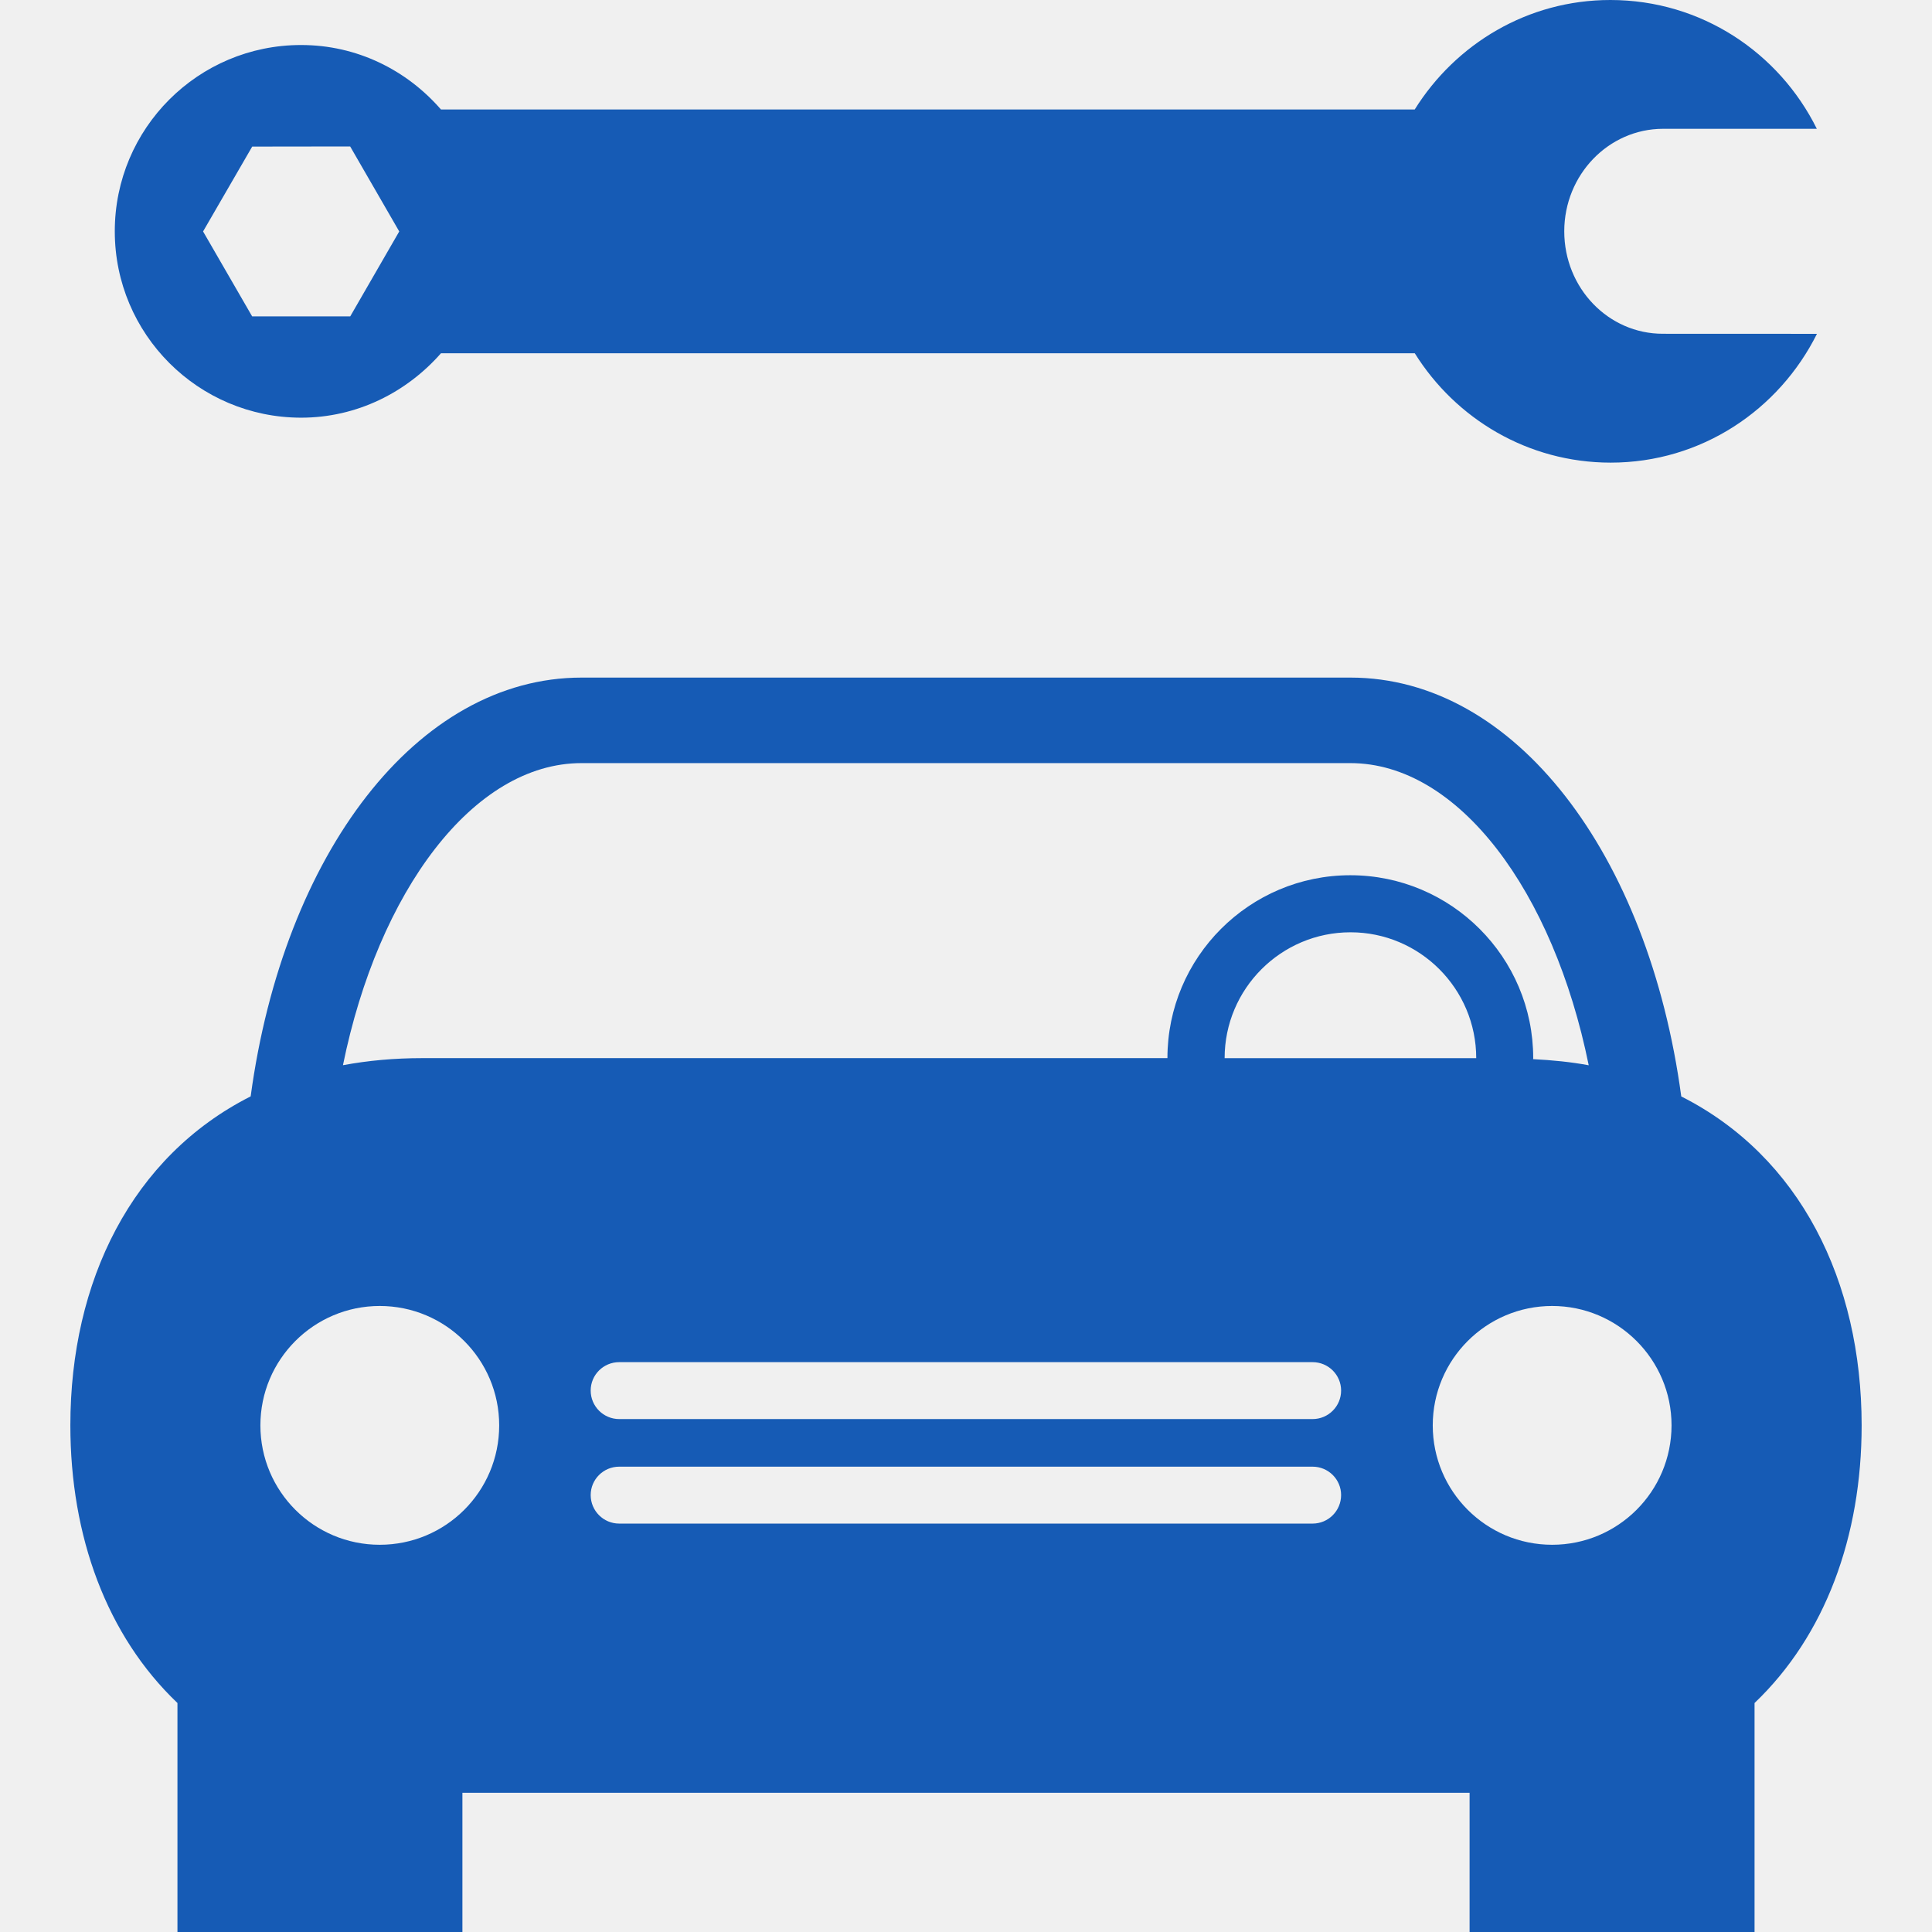
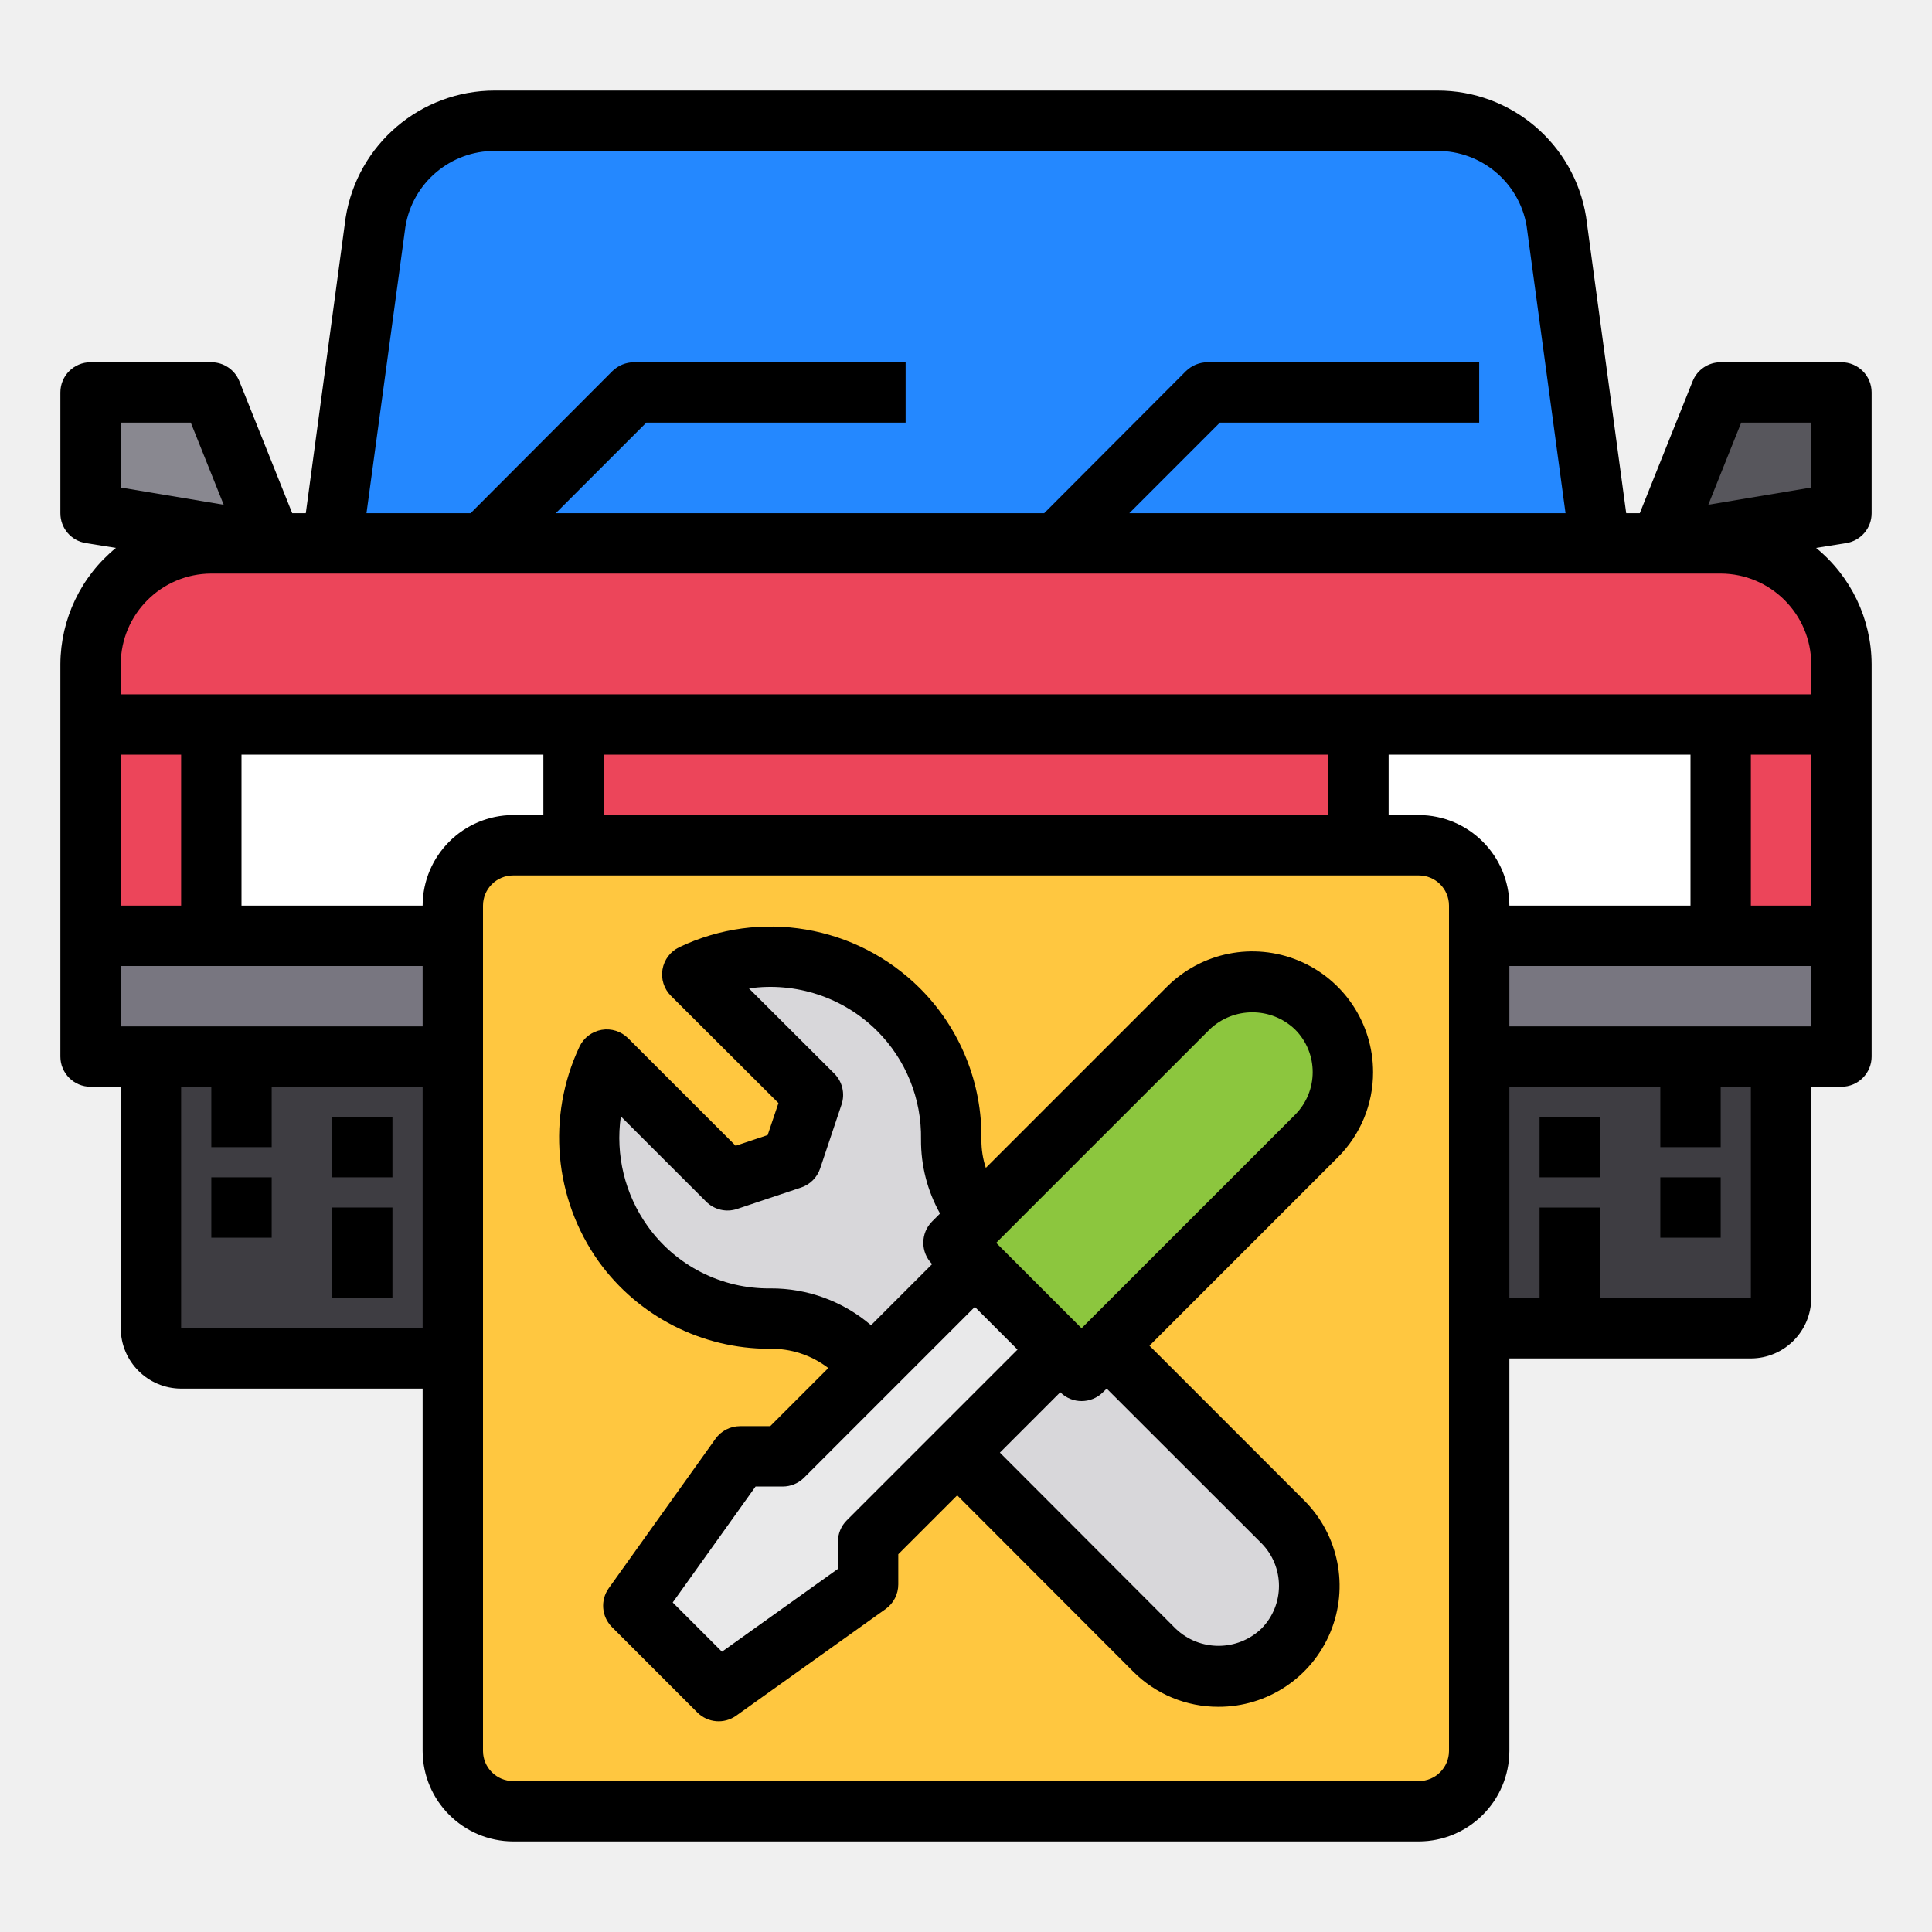
- <svg viewBox="0 0 179.012 179.012">
-   <path d="M155.78 101.592c-3.031-22.447-15.406-38.809-30.652-38.809H53.89c-15.257 0-27.627 16.355-30.664 38.803-11.003 5.567-16.707 17.107-16.707 30.479 0 10.293 3.371 19.488 9.923 25.729v21.218h26.403v-12.9h93.322v12.9h26.403v-21.218c6.546-6.241 9.923-15.436 9.923-25.729-.006-13.366-5.71-24.912-16.713-30.473zM53.884 70.707h71.232c10.036 0 18.82 11.898 22.089 27.997-1.635-.304-3.371-.477-5.155-.567 0-.036.012-.066.012-.095 0-9.344-7.596-16.946-16.946-16.946s-16.946 7.602-16.946 16.946H39.134c-2.608 0-5.054.227-7.357.656 3.275-16.099 12.065-27.991 22.107-27.991zm82.898 27.341h-23.313c0-6.438 5.233-11.665 11.665-11.665 6.415-.001 11.648 5.226 11.648 11.665zM35.184 143.133c-6.098 0-11.057-4.947-11.057-11.063 0-6.104 4.958-11.063 11.057-11.063 6.11 0 11.069 4.953 11.069 11.063-.001 6.129-4.953 11.063-11.069 11.063zm86.436-1.963H57.374c-1.462 0-2.643-1.187-2.643-2.643 0-1.45 1.181-2.631 2.643-2.631h64.245c1.462 0 2.643 1.181 2.643 2.631.001 1.456-1.18 2.643-2.642 2.643zm0-9.684H57.374c-1.462 0-2.643-1.187-2.643-2.643 0-1.456 1.181-2.631 2.643-2.631h64.245c1.462 0 2.643 1.181 2.643 2.631.001 1.456-1.18 2.643-2.642 2.643zm22.196 11.647c-6.104 0-11.063-4.947-11.063-11.063 0-6.104 4.958-11.063 11.063-11.063 6.098 0 11.063 4.953 11.063 11.063-.006 6.129-4.964 11.063-11.063 11.063zM131.089 32.734c3.789 6.062 10.466 10.126 18.145 10.132 8.407 0 15.603-4.887 19.118-11.934l-14.267-.006c-5.054.012-9.147-4.236-9.147-9.499.006-5.233 4.099-9.481 9.141-9.493h14.261C164.85 4.887 157.642.006 149.222 0c-7.667-.006-14.344 4.069-18.139 10.144H40.858c-3.162-3.64-7.763-5.973-12.954-5.973-9.541-.006-17.274 7.721-17.268 17.268 0 9.523 7.727 17.25 17.256 17.262 5.191 0 9.792-2.357 12.966-5.967h90.231zM23.363 29.315l-4.547-7.87 4.553-7.864 9.076-.012 4.547 7.876-4.541 7.87h-9.088z" fill="#165bb5" />
+ <svg viewBox="0 0 64 64" data-name="Repair Service">
+   <path d="m53 18h-42l1.443-10.658a4 4 0 0 1 3.946-3.342h31.222a4 4 0 0 1 3.946 3.342z" fill="#2488ff" />
+   <path d="m61 31h-58v-9a4 4 0 0 1 4-4h50a4 4 0 0 1 4 4z" fill="#ec455a" />
+   <path d="m3 24h58v11h-58z" fill="none" />
+   <path d="m14 45h-8a1 1 0 0 1 -1-1v-9h10v9a1 1 0 0 1 -1 1z" fill="#3e3d42" />
+   <path d="m58 44h-8a1 1 0 0 1 -1-1v-8h10v8a1 1 0 0 1 -1 1z" fill="#3e3d42" />
+   <path d="m7 24h12v7h-12z" fill="#fff" />
+   <path d="m45 24h12v7h-12z" fill="#fff" />
+   <path d="m9 18-6-1v-4h4z" fill="#898890" />
+   <path d="m55 18 6-1v-4h-4z" fill="#57565c" />
+   <path d="m3 31h58v4h-58z" fill="#787680" />
+   <rect fill="#ffc740" height="32" rx="2" width="34" x="15" y="28" />
+   <path d="m20.1 35.1 4 4 2.121-.707.708-2.121-4-4a5.991 5.991 0 0 1 8.578 5.486 3.932 3.932 0 0 0 1.164 2.842l9.815 9.815a3 3 0 0 1 0 4.242 3 3 0 0 1 -4.243 0l-9.807-9.807a4.064 4.064 0 0 0 -2.9-1.167 5.99 5.99 0 0 1 -5.436-8.583z" fill="#d8d7da" />
+   <path d="m38.657 31.343a3 3 0 0 1 3 3v11a0 0 0 0 1 0 0h-6a0 0 0 0 1 0 0v-11a3 3 0 0 1 3-3z" fill="#8cc63e" transform="matrix(.707 .707 -.707 .707 38.435 -16.104)" />
+   <path d="m28.757 51.071 6.364-6.364-2.828-2.828-6.364 6.364h-1.414l-3.536 4.949 2.829 2.829 4.949-3.536z" fill="#e9e9ea" />
+   <path d="m62 17v-4a1 1 0 0 0 -1-1h-4a1 1 0 0 0 -.93.63l-1.75 4.37h-.45l-1.33-9.82a4.978 4.978 0 0 0 -4.93-4.18h-31.22a5 5 0 0 0 -4.94 4.21l-1.32 9.79h-.45l-1.75-4.37a1 1 0 0 0 -.93-.63h-4a1 1 0 0 0 -1 1v4a1 1 0 0 0 .84.99l1 .16a5 5 0 0 0 -1.84 3.85v13a1 1 0 0 0 1 1h1v8a2.006 2.006 0 0 0 2 2h8v12a3.009 3.009 0 0 0 3 3h30a3.009 3.009 0 0 0 3-3v-13h8a2.006 2.006 0 0 0 2-2v-7h1a1 1 0 0 0 1-1v-13a5 5 0 0 0 -1.84-3.85l1-.16a1 1 0 0 0 .84-.99zm-48.57-9.49a2.988 2.988 0 0 1 2.96-2.51h31.22a2.989 2.989 0 0 1 2.96 2.48l1.29 9.52h-14.45l3-3h8.59v-2h-9a1.033 1.033 0 0 0 -.71.29l-4.7 4.71h-16.18l3-3h8.59v-2h-9a1.033 1.033 0 0 0 -.71.29l-4.7 4.71h-3.45zm-9.43 6.49h2.32l1.09 2.72-3.41-.57zm0 11h2v5h-2zm10 19h-8v-8h1v2h2v-2h5zm0-10h-10v-2h10zm0-4h-6v-5h10v2h-1a3.009 3.009 0 0 0 -3 3zm34 28a1 1 0 0 1 -1 1h-30a1 1 0 0 1 -1-1v-28a1 1 0 0 1 1-1h30a1 1 0 0 1 1 1zm-28-31v-2h24v2zm27 0h-1v-2h10v5h-6a3.009 3.009 0 0 0 -3-3zm11 16h-5v-3h-2v3h-1v-7h5v2h2v-2h1zm2-9h-10v-2h10zm0-4h-2v-5h2zm0-7h-56v-1a3.009 3.009 0 0 1 3-3h50a3.009 3.009 0 0 1 3 3zm0-6.85-3.41.57 1.09-2.72h2.32z" />
+   <path d="m7 39h2v2h-2z" />
+   <path d="m11 40h2v3h-2z" />
+   <path d="m11 37h2v2h-2z" />
+   <path d="m55 39h2v2h-2z" />
+   <path d="m51 37h2v2h-2z" />
+   <path d="m45.485 35.515a4 4 0 0 0 -6.828-2.828l-6 6a2.879 2.879 0 0 1 -.146-.916 6.943 6.943 0 0 0 -2.045-5.041 7.014 7.014 0 0 0 -7.966-1.352 1 1 0 0 0 -.274 1.61l3.561 3.552-.357 1.06-1.06.355-3.563-3.562a1 1 0 0 0 -1.609.275 7.077 7.077 0 0 0 .636 7.124 6.966 6.966 0 0 0 5.657 2.888 3.082 3.082 0 0 1 1.948.639l-1.924 1.924h-1a1 1 0 0 0 -.814.419l-3.535 4.949a1 1 0 0 0 .106 1.288l2.828 2.829a1 1 0 0 0 1.288.106l4.95-3.534a1 1 0 0 0 .419-.814v-1l1.952-1.951 5.824 5.833a3.971 3.971 0 0 0 2.827 1.172 4.005 4.005 0 0 0 2.84-6.84l-5.122-5.122 6.238-6.238a3.971 3.971 0 0 0 1.169-2.825zm-19.961 7.165a4.92 4.92 0 0 1 -4.074-2.067 5.032 5.032 0 0 1 -.884-3.632l2.827 2.826a1 1 0 0 0 1.024.241l2.121-.71a1 1 0 0 0 .63-.63l.71-2.121a1 1 0 0 0 -.242-1.025l-2.826-2.82a5.013 5.013 0 0 1 4.243 1.405 4.961 4.961 0 0 1 1.457 3.6 4.947 4.947 0 0 0 .63 2.453l-.261.261a1 1 0 0 0 0 1.414l-2.025 2.025a5.077 5.077 0 0 0 -3.33-1.22zm2.526 7.684a1 1 0 0 0 -.293.707v.9l-3.841 2.744-1.631-1.631 2.744-3.841h.9a1 1 0 0 0 .707-.293l5.657-5.657 1.414 1.414zm13.733.753a2.012 2.012 0 0 1 .006 2.83 2.055 2.055 0 0 1 -2.841.007l-5.825-5.834 2-2a1 1 0 0 0 1.414 0l.124-.12zm1.117-14.188-7.072 7.071-2.828-2.829 7.071-7.07a2.047 2.047 0 0 1 2.828 0 2 2 0 0 1 0 2.828z" />
</svg>
